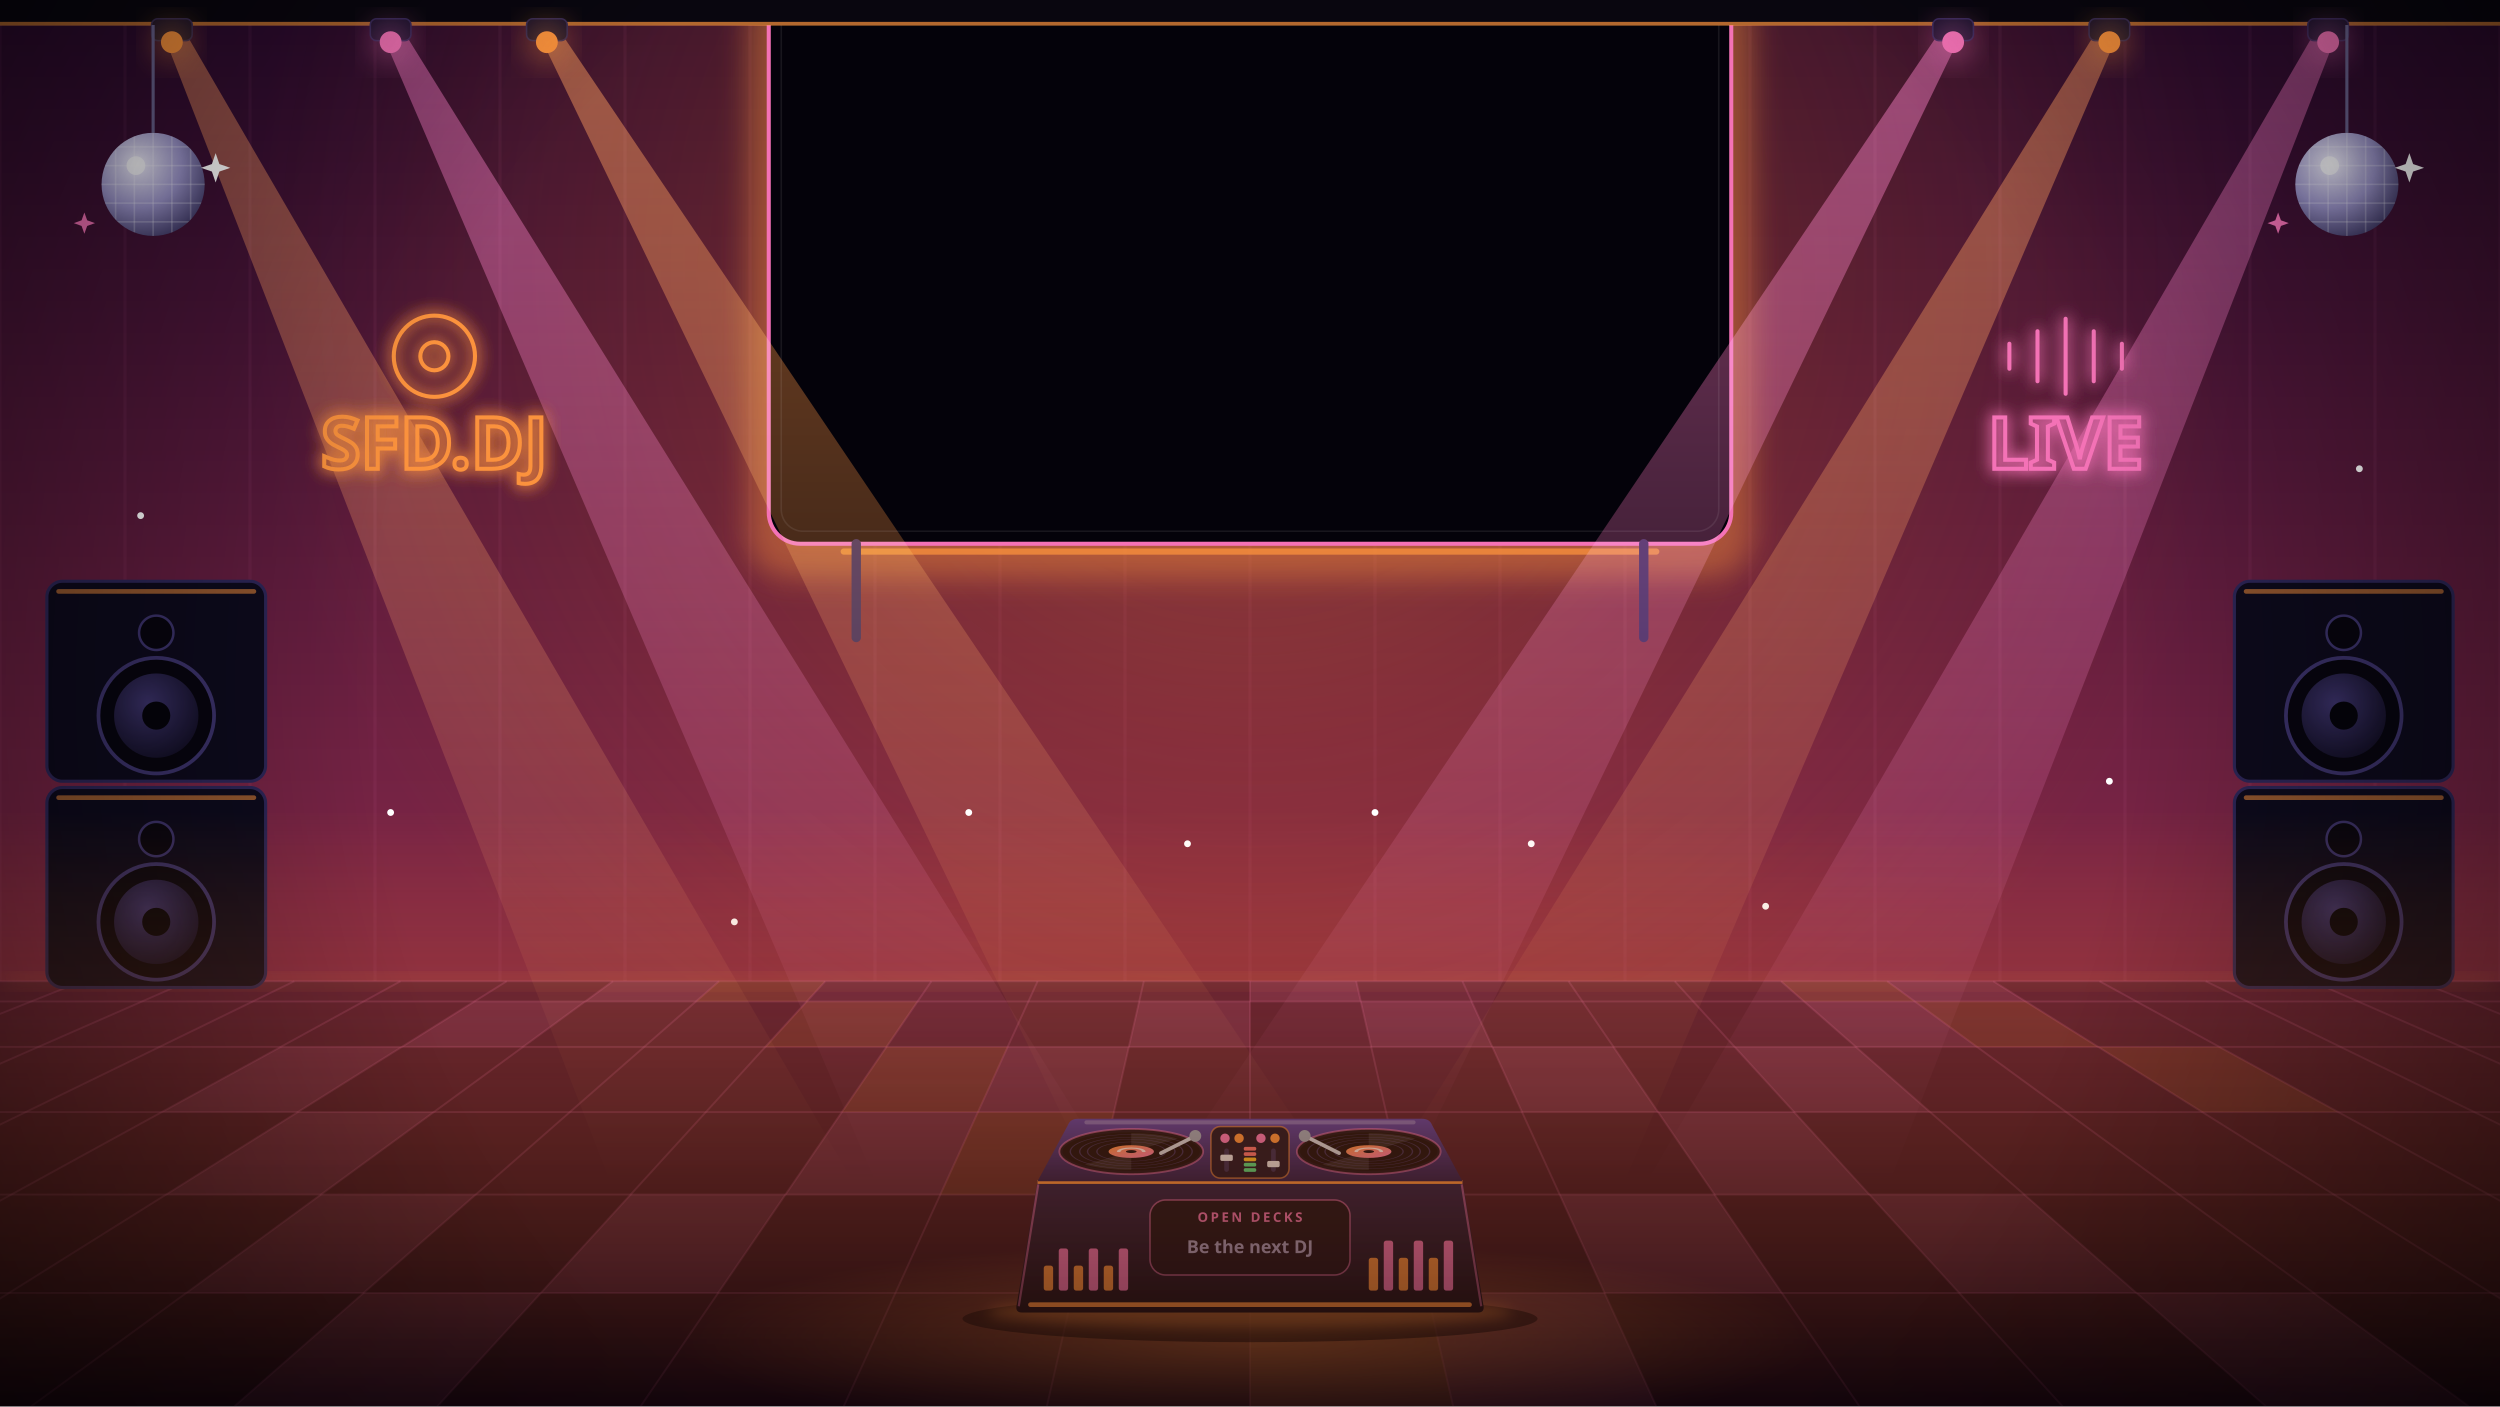
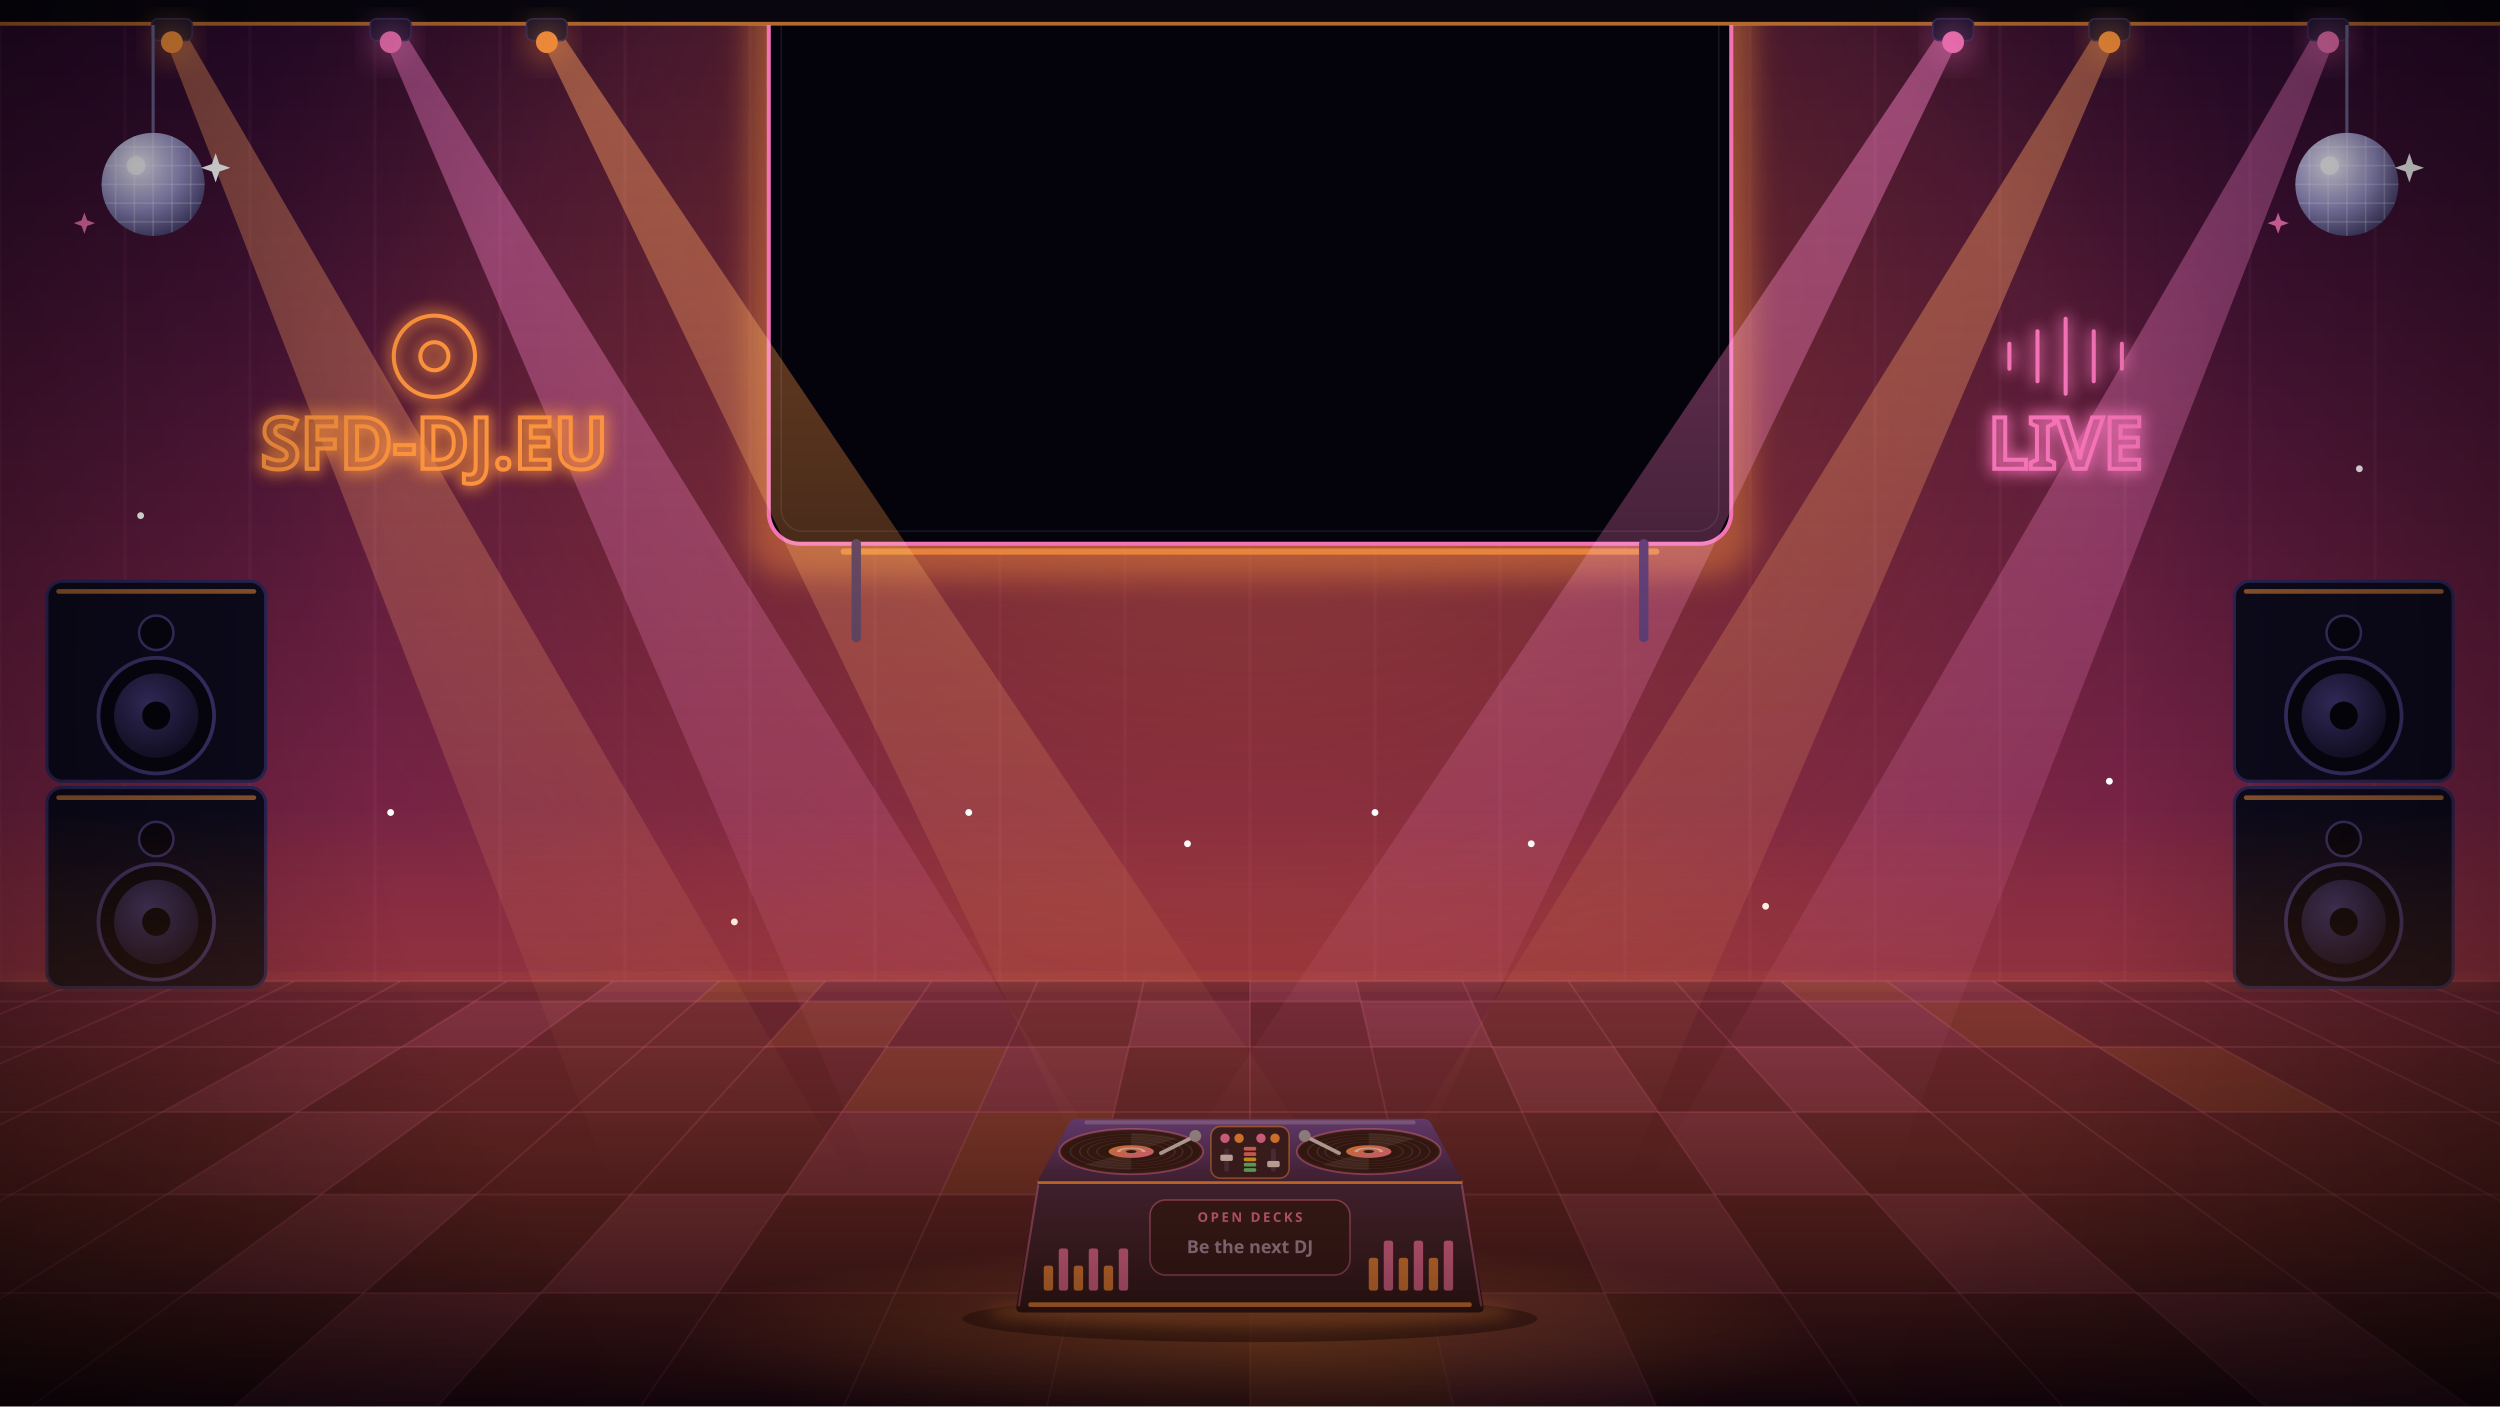
<svg xmlns="http://www.w3.org/2000/svg" width="1600" height="900" viewBox="0 0 1600 900" preserveAspectRatio="xMidYMin slice" aria-hidden="true">
  <defs>
    <linearGradient id="r5-wall" x1="0" y1="0" x2="0" y2="1">
      <stop stop-color="#2a0a2e" />
      <stop offset="1" stop-color="#8a2a4a" />
    </linearGradient>
    <linearGradient id="r5-floor" x1="0" y1="0" x2="0" y2="1">
      <stop stop-color="#5a1a3a" />
      <stop offset="1" stop-color="#12040c" />
    </linearGradient>
    <radialGradient id="r5-halo" cx="800" cy="172" r="640" gradientUnits="userSpaceOnUse">
      <stop stop-color="#fb923c" stop-opacity=".38" />
      <stop offset=".5" stop-color="#f97316" stop-opacity=".16" />
      <stop offset="1" stop-color="#f97316" stop-opacity="0" />
    </radialGradient>
    <linearGradient id="r5-beamA" x1="0" y1="0" x2="0" y2="1">
      <stop stop-color="#fb923c" stop-opacity=".5" />
      <stop offset="1" stop-color="#fb923c" stop-opacity="0" />
    </linearGradient>
    <linearGradient id="r5-beamB" x1="0" y1="0" x2="0" y2="1">
      <stop stop-color="#f472b6" stop-opacity=".5" />
      <stop offset="1" stop-color="#f472b6" stop-opacity="0" />
    </linearGradient>
    <radialGradient id="r5-pool" cx=".5" cy=".5" r=".5">
      <stop stop-color="#fb923c" stop-opacity=".55" />
      <stop offset="1" stop-color="#fb923c" stop-opacity="0" />
    </radialGradient>
    <radialGradient id="r5-cone" cx=".4" cy=".35" r=".8">
      <stop stop-color="#3a3168" />
      <stop offset="1" stop-color="#0d0a1c" />
    </radialGradient>
    <radialGradient id="r5-ball" cx=".35" cy=".3" r=".85">
      <stop stop-color="#f5f3ff" />
      <stop offset=".5" stop-color="#9a93c9" />
      <stop offset="1" stop-color="#2b2550" />
    </radialGradient>
    <radialGradient id="r5-vig" cx="800" cy="440" r="1020" gradientUnits="userSpaceOnUse">
      <stop offset=".55" stop-color="#000" stop-opacity="0" />
      <stop offset="1" stop-color="#000" stop-opacity=".6" />
    </radialGradient>
    <linearGradient id="r5-haze" x1="0" y1="0" x2="0" y2="1">
      <stop stop-color="#f97316" stop-opacity="0" />
      <stop offset="1" stop-color="#12040c" stop-opacity=".7" />
    </linearGradient>
    <filter id="r5-neon" x="-20%" y="-60%" width="140%" height="220%">
      <feGaussianBlur stdDeviation="5" result="b" />
      <feMerge>
        <feMergeNode in="b" />
        <feMergeNode in="b" />
        <feMergeNode in="SourceGraphic" />
      </feMerge>
    </filter>
    <filter id="r5-soft" x="-30%" y="-30%" width="160%" height="160%">
      <feGaussianBlur stdDeviation="9" />
    </filter>
  </defs>
  <rect width="1600" height="652" fill="url(#r5-wall)" />
  <rect x="-1" width="2" height="628" fill="#f472b6" opacity=".06" />
  <rect x="79" width="2" height="628" fill="#f472b6" opacity=".06" />
  <rect x="159" width="2" height="628" fill="#f472b6" opacity=".06" />
  <rect x="239" width="2" height="628" fill="#f472b6" opacity=".06" />
  <rect x="319" width="2" height="628" fill="#f472b6" opacity=".06" />
  <rect x="399" width="2" height="628" fill="#f472b6" opacity=".06" />
  <rect x="479" width="2" height="628" fill="#f472b6" opacity=".06" />
  <rect x="559" width="2" height="628" fill="#f472b6" opacity=".06" />
  <rect x="639" width="2" height="628" fill="#f472b6" opacity=".06" />
  <rect x="719" width="2" height="628" fill="#f472b6" opacity=".06" />
  <rect x="799" width="2" height="628" fill="#f472b6" opacity=".06" />
  <rect x="879" width="2" height="628" fill="#f472b6" opacity=".06" />
  <rect x="959" width="2" height="628" fill="#f472b6" opacity=".06" />
  <rect x="1039" width="2" height="628" fill="#f472b6" opacity=".06" />
  <rect x="1119" width="2" height="628" fill="#f472b6" opacity=".06" />
  <rect x="1199" width="2" height="628" fill="#f472b6" opacity=".06" />
  <rect x="1279" width="2" height="628" fill="#f472b6" opacity=".06" />
  <rect x="1359" width="2" height="628" fill="#f472b6" opacity=".06" />
  <rect x="1439" width="2" height="628" fill="#f472b6" opacity=".06" />
  <rect x="1519" width="2" height="628" fill="#f472b6" opacity=".06" />
  <rect x="1599" width="2" height="628" fill="#f472b6" opacity=".06" />
  <rect width="1600" height="900" fill="url(#r5-halo)" />
  <rect x="478" y="-14" width="644" height="384" rx="28" fill="#fb923c" opacity=".4" filter="url(#r5-soft)" />
  <rect x="492" y="-12" width="616" height="360" rx="20" fill="#04020a" stroke="#f472b6" stroke-width="2.6" />
  <rect x="500" y="-4" width="600" height="344" rx="14" fill="none" stroke="#fff" stroke-opacity=".08" />
  <rect x="538" y="351" width="524" height="4" rx="2" fill="#fb923c" opacity=".75" />
  <path d="M548 348v60M1052 348v60" stroke="#2c2556" stroke-width="6" stroke-linecap="round" />
  <rect y="628" width="1600" height="272" fill="url(#r5-floor)" />
  <rect y="624" width="1600" height="8" fill="#fb923c" opacity=".3" filter="url(#r5-soft)" />
  <g stroke="#f472b6" stroke-opacity=".2" stroke-width="1.2">
    <line x1="-151.509" y1="628" x2="-1020" y2="900" />
    <line x1="-83.544" y1="628" x2="-890" y2="900" />
    <line x1="-15.579" y1="628" x2="-760" y2="900" />
    <line x1="52.386" y1="628" x2="-630" y2="900" />
    <line x1="120.351" y1="628" x2="-500" y2="900" />
    <line x1="188.316" y1="628" x2="-370" y2="900" />
    <line x1="256.281" y1="628" x2="-240" y2="900" />
    <line x1="324.246" y1="628" x2="-110" y2="900" />
    <line x1="392.211" y1="628" x2="20" y2="900" />
    <line x1="460.175" y1="628" x2="150" y2="900" />
    <line x1="528.14" y1="628" x2="280" y2="900" />
    <line x1="596.105" y1="628" x2="410" y2="900" />
    <line x1="664.07" y1="628" x2="540" y2="900" />
    <line x1="732.035" y1="628" x2="670" y2="900" />
    <line x1="800" y1="628" x2="800" y2="900" />
    <line x1="867.965" y1="628" x2="930" y2="900" />
    <line x1="935.93" y1="628" x2="1060" y2="900" />
    <line x1="1003.895" y1="628" x2="1190" y2="900" />
    <line x1="1071.86" y1="628" x2="1320" y2="900" />
    <line x1="1139.825" y1="628" x2="1450" y2="900" />
    <line x1="1207.789" y1="628" x2="1580" y2="900" />
    <line x1="1275.754" y1="628" x2="1710" y2="900" />
    <line x1="1343.719" y1="628" x2="1840" y2="900" />
    <line x1="1411.684" y1="628" x2="1970" y2="900" />
    <line x1="1479.649" y1="628" x2="2100" y2="900" />
    <line x1="1547.614" y1="628" x2="2230" y2="900" />
    <line x1="1615.579" y1="628" x2="2360" y2="900" />
    <line x1="1683.544" y1="628" x2="2490" y2="900" />
    <line x1="1751.509" y1="628" x2="2620" y2="900" />
    <line x1="0" x2="1600" y1="628" y2="628" />
    <line x1="0" x2="1600" y1="640.933" y2="640.933" />
    <line x1="0" x2="1600" y1="670.021" y2="670.021" />
    <line x1="0" x2="1600" y1="711.718" y2="711.718" />
    <line x1="0" x2="1600" y1="764.525" y2="764.525" />
    <line x1="0" x2="1600" y1="827.508" y2="827.508" />
  </g>
  <polygon class="sc-tile" points="392.211,628 460.175,628 445.427,640.933 374.512,640.933" fill="#f472b6" opacity=".16" style="animation-delay: 1.4s;" />
  <polygon class="sc-tile" points="460.175,628 528.14,628 516.341,640.933 445.427,640.933" fill="#fb923c" opacity=".16" style="animation-delay: 0.3s;" />
  <polygon class="sc-tile" points="800,628 867.965,628 870.915,640.933 800,640.933" fill="#f472b6" opacity=".16" style="animation-delay: 2s;" />
  <polygon class="sc-tile" points="1139.825,628 1207.789,628 1225.488,640.933 1154.573,640.933" fill="#fb923c" opacity=".16" style="animation-delay: 1.3s;" />
  <polygon class="sc-tile" points="1207.789,628 1275.754,628 1296.402,640.933 1225.488,640.933" fill="#f472b6" opacity=".16" style="animation-delay: 0.2s;" />
  <polygon class="sc-tile" points="303.598,640.933 374.512,640.933 334.709,670.021 257.16,670.021" fill="#f472b6" opacity=".16" style="animation-delay: 0.8s;" />
  <polygon class="sc-tile" points="516.341,640.933 587.256,640.933 567.354,670.021 489.806,670.021" fill="#fb923c" opacity=".16" style="animation-delay: 2.3s;" />
  <polygon class="sc-tile" points="729.085,640.933 800,640.933 800,670.021 722.451,670.021" fill="#f472b6" opacity=".16" style="animation-delay: 1.4s;" />
  <polygon class="sc-tile" points="870.915,640.933 941.829,640.933 955.097,670.021 877.549,670.021" fill="#f472b6" opacity=".16" style="animation-delay: 1.6s;" />
  <polygon class="sc-tile" points="1154.573,640.933 1225.488,640.933 1265.291,670.021 1187.743,670.021" fill="#f472b6" opacity=".16" style="animation-delay: 2s;" />
  <polygon class="sc-tile" points="1225.488,640.933 1296.402,640.933 1342.84,670.021 1265.291,670.021" fill="#fb923c" opacity=".16" style="animation-delay: 0.9s;" />
  <polygon class="sc-tile" points="179.611,670.021 257.16,670.021 190.591,711.718 103.532,711.718" fill="#f472b6" opacity=".16" style="animation-delay: 0.2s;" />
  <polygon class="sc-tile" points="567.354,670.021 644.903,670.021 625.883,711.718 538.825,711.718" fill="#fb923c" opacity=".16" style="animation-delay: 1.9s;" />
  <polygon class="sc-tile" points="644.903,670.021 722.451,670.021 712.942,711.718 625.883,711.718" fill="#f472b6" opacity=".16" style="animation-delay: 0.8s;" />
  <polygon class="sc-tile" points="955.097,670.021 1032.646,670.021 1061.175,711.718 974.117,711.718" fill="#f472b6" opacity=".16" style="animation-delay: 1.2s;" />
  <polygon class="sc-tile" points="1110.194,670.021 1187.743,670.021 1235.292,711.718 1148.234,711.718" fill="#f472b6" opacity=".16" style="animation-delay: 1.4s;" />
  <polygon class="sc-tile" points="1342.84,670.021 1420.389,670.021 1496.468,711.718 1409.409,711.718" fill="#fb923c" opacity=".16" style="animation-delay: 0.5s;" />
  <polygon class="sc-tile" points="190.591,711.718 277.649,711.718 205.386,764.525 106.284,764.525" fill="#f472b6" opacity=".16" style="animation-delay: 2.2s;" />
  <polygon class="sc-tile" points="538.825,711.718 625.883,711.718 601.795,764.525 502.693,764.525" fill="#f472b6" opacity=".16" style="animation-delay: 0.2s;" />
  <polygon class="sc-tile" points="625.883,711.718 712.942,711.718 700.898,764.525 601.795,764.525" fill="#fb923c" opacity=".16" style="animation-delay: 1.5s;" />
  <polygon class="sc-tile" points="1061.175,711.718 1148.234,711.718 1196.409,764.525 1097.307,764.525" fill="#f472b6" opacity=".16" style="animation-delay: 0.8s;" />
  <polygon class="sc-tile" points="205.386,764.525 304.488,764.525 232.666,827.508 119.199,827.508" fill="#f472b6" opacity=".16" style="animation-delay: 1.8s;" />
  <polygon class="sc-tile" points="403.591,764.525 502.693,764.525 459.6,827.508 346.133,827.508" fill="#f472b6" opacity=".16" style="animation-delay: 2s;" />
  <polygon class="sc-tile" points="700.898,764.525 800,764.525 800,827.508 686.533,827.508" fill="#fb923c" opacity=".16" style="animation-delay: 1.1s;" />
  <polygon class="sc-tile" points="998.205,764.525 1097.307,764.525 1140.4,827.508 1026.934,827.508" fill="#f472b6" opacity=".16" style="animation-delay: 0.2s;" />
  <polygon class="sc-tile" points="1196.409,764.525 1295.512,764.525 1367.334,827.508 1253.867,827.508" fill="#f472b6" opacity=".16" style="animation-delay: 0.4s;" />
  <polygon class="sc-tile" points="232.666,827.508 346.133,827.508 280,900 150,900" fill="#f472b6" opacity=".16" style="animation-delay: 1.4s;" />
  <polygon class="sc-tile" points="800,827.508 913.467,827.508 930,900 800,900" fill="#fb923c" opacity=".16" style="animation-delay: 0.7s;" />
  <polygon class="sc-tile" points="913.467,827.508 1026.934,827.508 1060,900 930,900" fill="#f472b6" opacity=".16" style="animation-delay: 2s;" />
  <polygon class="sc-tile" points="1367.334,827.508 1480.801,827.508 1580,900 1450,900" fill="#f472b6" opacity=".16" style="animation-delay: 0s;" />
  <polygon class="sc-tile" points="1594.268,827.508 1707.734,827.508 1840,900 1710,900" fill="#f472b6" opacity=".16" style="animation-delay: 0.2s;" />
  <polygon class="sc-tile" points="20,900 150,900 57.072,981.491 -91.514,981.491" fill="#f472b6" opacity=".16" style="animation-delay: 0.8s;" />
  <polygon class="sc-tile" points="280,900 410,900 354.243,981.491 205.657,981.491" fill="#f472b6" opacity=".16" style="animation-delay: 1s;" />
  <polygon class="sc-tile" points="800,900 930,900 948.586,981.491 800,981.491" fill="#f472b6" opacity=".16" style="animation-delay: 1.4s;" />
  <polygon class="sc-tile" points="930,900 1060,900 1097.171,981.491 948.586,981.491" fill="#fb923c" opacity=".16" style="animation-delay: 0.3s;" />
  <polygon class="sc-tile" points="1580,900 1710,900 1840.1,981.491 1691.514,981.491" fill="#f472b6" opacity=".16" style="animation-delay: 2s;" />
  <g transform="translate(0 0)">
    <ellipse cx="800" cy="858" rx="370" ry="64" fill="url(#r5-pool)" />
    <ellipse cx="800" cy="844" rx="184" ry="15" fill="#000" opacity=".55" />
  </g>
  <g style="mix-blend-mode: screen;">
    <path class="sc-beam" d="M103 18H117L548 760H392Z" fill="url(#r5-beamA)" style="transform-origin: 110px 18px; animation-delay: 0s;" />
    <path class="sc-beam" d="M243 18H257L718 760H562Z" fill="url(#r5-beamB)" style="transform-origin: 250px 18px; animation-delay: -1.6s;" />
    <path class="sc-beam" d="M343 18H357L858 760H702Z" fill="url(#r5-beamA)" style="transform-origin: 350px 18px; animation-delay: -3.2s;" />
    <path class="sc-beam" d="M1243 18H1257L898 760H742Z" fill="url(#r5-beamB)" style="transform-origin: 1250px 18px; animation-delay: -0.8s;" />
    <path class="sc-beam" d="M1343 18H1357L1038 760H882Z" fill="url(#r5-beamA)" style="transform-origin: 1350px 18px; animation-delay: -2.4s;" />
    <path class="sc-beam" d="M1483 18H1497L1208 760H1052Z" fill="url(#r5-beamB)" style="transform-origin: 1490px 18px; animation-delay: -4s;" />
  </g>
  <rect width="1600" height="16" fill="#09060f" />
  <rect y="14" width="1600" height="2.4" fill="#fb923c" opacity=".7" />
  <g>
    <rect x="97" y="12" width="26" height="14" rx="4" fill="#150f2a" stroke="#2c2556" />
    <circle cx="110" cy="27" r="7" fill="#fb923c" />
    <circle cx="110" cy="27" r="14" fill="#fb923c" opacity=".35" filter="url(#r5-soft)" />
  </g>
  <g>
    <rect x="237" y="12" width="26" height="14" rx="4" fill="#150f2a" stroke="#2c2556" />
    <circle cx="250" cy="27" r="7" fill="#f472b6" />
    <circle cx="250" cy="27" r="14" fill="#f472b6" opacity=".35" filter="url(#r5-soft)" />
  </g>
  <g>
    <rect x="337" y="12" width="26" height="14" rx="4" fill="#150f2a" stroke="#2c2556" />
    <circle cx="350" cy="27" r="7" fill="#fb923c" />
    <circle cx="350" cy="27" r="14" fill="#fb923c" opacity=".35" filter="url(#r5-soft)" />
  </g>
  <g>
    <rect x="1237" y="12" width="26" height="14" rx="4" fill="#150f2a" stroke="#2c2556" />
    <circle cx="1250" cy="27" r="7" fill="#f472b6" />
    <circle cx="1250" cy="27" r="14" fill="#f472b6" opacity=".35" filter="url(#r5-soft)" />
  </g>
  <g>
    <rect x="1337" y="12" width="26" height="14" rx="4" fill="#150f2a" stroke="#2c2556" />
    <circle cx="1350" cy="27" r="7" fill="#fb923c" />
    <circle cx="1350" cy="27" r="14" fill="#fb923c" opacity=".35" filter="url(#r5-soft)" />
  </g>
  <g>
    <rect x="1477" y="12" width="26" height="14" rx="4" fill="#150f2a" stroke="#2c2556" />
    <circle cx="1490" cy="27" r="7" fill="#f472b6" />
    <circle cx="1490" cy="27" r="14" fill="#f472b6" opacity=".35" filter="url(#r5-soft)" />
  </g>
  <g>
    <path d="M98 16V85" stroke="#6b6490" stroke-width="2" />
    <circle cx="98" cy="118" r="33" fill="url(#r5-ball)" />
    <g stroke="#fff" stroke-opacity=".22" stroke-width="1" fill="none" clip-path="url(#r5-clipball98)">
      <path d="M74 85V151" />
      <path d="M86 85V151" />
      <path d="M98 85V151" />
      <path d="M110 85V151" />
      <path d="M122 85V151" />
      <path d="M65 94H131" />
      <path d="M65 106H131" />
      <path d="M65 118H131" />
      <path d="M65 130H131" />
      <path d="M65 142H131" />
    </g>
    <circle cx="87" cy="106" r="6" fill="#fff" opacity=".7" />
    <path class="av sc-star" d="M138 98l2.4 7 7 2.4-7 2.4-2.4 7-2.4-7-7-2.4 7-2.4Z" fill="#fff" style="animation-delay: 0s;" />
    <path class="av sc-star" d="M54 136l1.8 5 5 1.8-5 1.8-1.8 5-1.8-5-5-1.8 5-1.8Z" fill="#f472b6" style="animation-delay: 0.8s;" />
    <clipPath id="r5-clipball98">
      <circle cx="98" cy="118" r="33" />
    </clipPath>
  </g>
  <g>
    <path d="M1502 16V85" stroke="#6b6490" stroke-width="2" />
    <circle cx="1502" cy="118" r="33" fill="url(#r5-ball)" />
    <g stroke="#fff" stroke-opacity=".22" stroke-width="1" fill="none" clip-path="url(#r5-clipball1502)">
      <path d="M1478 85V151" />
      <path d="M1490 85V151" />
      <path d="M1502 85V151" />
      <path d="M1514 85V151" />
      <path d="M1526 85V151" />
      <path d="M1469 94H1535" />
      <path d="M1469 106H1535" />
      <path d="M1469 118H1535" />
      <path d="M1469 130H1535" />
      <path d="M1469 142H1535" />
    </g>
    <circle cx="1491" cy="106" r="6" fill="#fff" opacity=".7" />
    <path class="av sc-star" d="M1542 98l2.4 7 7 2.4-7 2.4-2.4 7-2.4-7-7-2.4 7-2.4Z" fill="#fff" style="animation-delay: 1.2s;" />
    <path class="av sc-star" d="M1458 136l1.8 5 5 1.8-5 1.8-1.8 5-1.8-5-5-1.8 5-1.8Z" fill="#f472b6" style="animation-delay: 2s;" />
    <clipPath id="r5-clipball1502">
      <circle cx="1502" cy="118" r="33" />
    </clipPath>
  </g>
  <g>
    <rect x="30" y="372" width="140" height="128" rx="10" fill="#0d0a1c" stroke="#2c2556" stroke-width="2" />
    <rect x="36" y="377" width="128" height="3" rx="1.5" fill="#fb923c" opacity=".55" />
    <circle cx="100" cy="405" r="11" fill="#07050f" stroke="#3a3168" stroke-width="1.6" />
    <circle cx="100" cy="458" r="37" fill="#07050f" stroke="#3a3168" stroke-width="2.4" />
    <circle class="av sc-woofer" cx="100" cy="458" r="27" fill="url(#r5-cone)" />
    <circle cx="100" cy="458" r="9" fill="#05040b" />
  </g>
  <g>
    <rect x="30" y="504" width="140" height="128" rx="10" fill="#0d0a1c" stroke="#2c2556" stroke-width="2" />
    <rect x="36" y="509" width="128" height="3" rx="1.5" fill="#fb923c" opacity=".55" />
    <circle cx="100" cy="537" r="11" fill="#07050f" stroke="#3a3168" stroke-width="1.6" />
    <circle cx="100" cy="590" r="37" fill="#07050f" stroke="#3a3168" stroke-width="2.4" />
    <circle class="av sc-woofer" cx="100" cy="590" r="27" fill="url(#r5-cone)" />
    <circle cx="100" cy="590" r="9" fill="#05040b" />
  </g>
  <g>
    <rect x="1430" y="372" width="140" height="128" rx="10" fill="#0d0a1c" stroke="#2c2556" stroke-width="2" />
    <rect x="1436" y="377" width="128" height="3" rx="1.5" fill="#fb923c" opacity=".55" />
    <circle cx="1500" cy="405" r="11" fill="#07050f" stroke="#3a3168" stroke-width="1.6" />
    <circle cx="1500" cy="458" r="37" fill="#07050f" stroke="#3a3168" stroke-width="2.4" />
    <circle class="av sc-woofer" cx="1500" cy="458" r="27" fill="url(#r5-cone)" />
    <circle cx="1500" cy="458" r="9" fill="#05040b" />
  </g>
  <g>
    <rect x="1430" y="504" width="140" height="128" rx="10" fill="#0d0a1c" stroke="#2c2556" stroke-width="2" />
    <rect x="1436" y="509" width="128" height="3" rx="1.5" fill="#fb923c" opacity=".55" />
    <circle cx="1500" cy="537" r="11" fill="#07050f" stroke="#3a3168" stroke-width="1.6" />
    <circle cx="1500" cy="590" r="37" fill="#07050f" stroke="#3a3168" stroke-width="2.4" />
    <circle class="av sc-woofer" cx="1500" cy="590" r="27" fill="url(#r5-cone)" />
    <circle cx="1500" cy="590" r="9" fill="#05040b" />
  </g>
  <g filter="url(#r5-neon)" font-family="Figtree, system-ui, sans-serif" font-weight="900" text-anchor="middle">
-     <text x="278" y="300" font-size="46" fill="none" stroke="#fb923c" stroke-width="2.6">SFD.DJ</text>
+     <text x="278" y="300" font-size="46" fill="none" stroke="#fb923c" stroke-width="2.6">SFD-DJ.EU</text>
    <text x="1322" y="300" font-size="46" fill="none" stroke="#f472b6" stroke-width="2.6">LIVE</text>
  </g>
  <g fill="none" stroke-width="2.6" filter="url(#r5-neon)">
    <circle cx="278" cy="228" r="26" stroke="#fb923c" />
    <circle cx="278" cy="228" r="9" stroke="#fb923c" />
    <path d="M1322 252V204M1304 244V212M1340 244V212M1286 236V220M1358 236V220" stroke="#f472b6" stroke-linecap="round" />
  </g>
  <circle class="sc-star" cx="620" cy="520" r="2.2" fill="#fff" style="animation-delay: 0s;" />
  <circle class="sc-star" cx="980" cy="540" r="2.2" fill="#fff" style="animation-delay: 0.37s;" />
  <circle class="sc-star" cx="250" cy="520" r="2.2" fill="#fff" style="animation-delay: 0.74s;" />
  <circle class="sc-star" cx="1350" cy="500" r="2.2" fill="#fff" style="animation-delay: 1.11s;" />
  <circle class="sc-star" cx="470" cy="590" r="2.2" fill="#fff" style="animation-delay: 1.48s;" />
  <circle class="sc-star" cx="1130" cy="580" r="2.2" fill="#fff" style="animation-delay: 1.85s;" />
  <circle class="sc-star" cx="90" cy="330" r="2.2" fill="#fff" style="animation-delay: 2.22s;" />
  <circle class="sc-star" cx="1510" cy="300" r="2.2" fill="#fff" style="animation-delay: 0.19s;" />
  <circle class="sc-star" cx="760" cy="540" r="2.2" fill="#fff" style="animation-delay: 0.56s;" />
  <circle class="sc-star" cx="880" cy="520" r="2.2" fill="#fff" style="animation-delay: 0.93s;" />
  <svg x="650" y="690" width="300" height="150" viewBox="0 0 300 150" overflow="visible">
    <defs>
      <linearGradient id="r5-b-desk" x1="0" y1="26" x2="0" y2="66" gradientUnits="userSpaceOnUse">
        <stop stop-color="#4d389e" />
        <stop offset="1" stop-color="#1d1346" />
      </linearGradient>
      <linearGradient id="r5-b-face" x1="0" y1="66" x2="0" y2="150" gradientUnits="userSpaceOnUse">
        <stop stop-color="#1e1544" />
        <stop offset="1" stop-color="#07050f" />
      </linearGradient>
      <linearGradient id="r5-b-label" x1="-15" y1="-15" x2="15" y2="15" gradientUnits="userSpaceOnUse">
        <stop stop-color="#fb923c" />
        <stop offset="1" stop-color="#f472b6" />
      </linearGradient>
      <filter id="r5-b-blur" x="-20%" y="-300%" width="140%" height="700%">
        <feGaussianBlur stdDeviation="4" />
      </filter>
    </defs>
    <ellipse cx="150" cy="150" rx="168" ry="10" fill="#fb923c" opacity=".5" filter="url(#r5-b-blur)" />
    <path d="M14 66H286L299.5 146Q300 150 296 150H4Q0 150 0.5 146Z" fill="url(#r5-b-face)" />
    <path d="M18 67H282" stroke="#fb923c" stroke-width="5" opacity=".6" filter="url(#r5-b-blur)" />
    <path d="M14 66.5H286" stroke="#fb923c" stroke-width="2.4" />
    <path d="M14.5 68 2 146M285.5 68 298 146" stroke="#f472b6" stroke-opacity=".55" stroke-width="1.4" />
    <rect x="8" y="143.5" width="284" height="3" rx="1.5" fill="#fb923c" />
    <rect x="86" y="78" width="128" height="48" rx="10" fill="#0a0716" stroke="#f472b6" stroke-opacity=".6" />
    <text x="150" y="92" text-anchor="middle" font-family="Figtree, system-ui, sans-serif" font-size="8.5" font-weight="700" letter-spacing="1.6" fill="#f472b6">OPEN DECKS</text>
    <text x="150" y="112" text-anchor="middle" font-family="Figtree, system-ui, sans-serif" font-size="11.5" font-weight="600" fill="#a9a3c9">Be the next DJ</text>
    <rect class="av av-bottom sc-bar" x="18" y="120" width="6" height="16" rx="1.6" fill="#fb923c" style="animation-delay: 0s; animation-duration: 0.5s;" />
    <rect class="av av-bottom sc-bar" x="27.6" y="109" width="6" height="27" rx="1.6" fill="#f472b6" style="animation-delay: 0.27s; animation-duration: 0.65s;" />
    <rect class="av av-bottom sc-bar" x="37.2" y="120" width="6" height="16" rx="1.6" fill="#fb923c" style="animation-delay: 0.54s; animation-duration: 0.8s;" />
    <rect class="av av-bottom sc-bar" x="46.8" y="109" width="6" height="27" rx="1.6" fill="#f472b6" style="animation-delay: 0.18s; animation-duration: 0.5s;" />
    <rect class="av av-bottom sc-bar" x="56.4" y="120" width="6" height="16" rx="1.6" fill="#fb923c" style="animation-delay: 0.45s; animation-duration: 0.65s;" />
    <rect class="av av-bottom sc-bar" x="66" y="109" width="6" height="27" rx="1.6" fill="#f472b6" style="animation-delay: 0.09s; animation-duration: 0.8s;" />
    <rect class="av av-bottom sc-bar" x="226" y="115" width="6" height="21" rx="1.6" fill="#fb923c" style="animation-delay: 0.18s; animation-duration: 0.5s;" />
    <rect class="av av-bottom sc-bar" x="235.6" y="104" width="6" height="32" rx="1.6" fill="#f472b6" style="animation-delay: 0.45s; animation-duration: 0.65s;" />
    <rect class="av av-bottom sc-bar" x="245.2" y="115" width="6" height="21" rx="1.6" fill="#fb923c" style="animation-delay: 0.09s; animation-duration: 0.8s;" />
    <rect class="av av-bottom sc-bar" x="254.8" y="104" width="6" height="32" rx="1.6" fill="#f472b6" style="animation-delay: 0.36s; animation-duration: 0.5s;" />
    <rect class="av av-bottom sc-bar" x="264.4" y="115" width="6" height="21" rx="1.6" fill="#fb923c" style="animation-delay: 0s; animation-duration: 0.65s;" />
    <rect class="av av-bottom sc-bar" x="274" y="104" width="6" height="32" rx="1.6" fill="#f472b6" style="animation-delay: 0.27s; animation-duration: 0.8s;" />
    <path d="M40 26H260Q265 26 266.5 30L286 66H14L33.5 30Q35 26 40 26Z" fill="url(#r5-b-desk)" />
    <rect x="44" y="27" width="212" height="2.6" rx="1.3" fill="#fff" opacity=".24" />
    <g>
      <ellipse cx="74" cy="47" rx="46" ry="14.5" fill="#0c0919" stroke="#f472b6" stroke-opacity=".55" stroke-width="1.2" />
      <g transform="translate(74 47) scale(1 .28)">
        <g class="av sc-spin" style="animation-duration: 3.1s;">
          <circle r="44" fill="#05040b" />
          <g fill="none" stroke="#2a2250" stroke-width=".9">
            <circle r="39" />
            <circle r="33" />
            <circle r="28" />
            <circle r="22" />
          </g>
          <path d="M0 0V-42A42 42 0 0 1 29.7 -29.7ZM0 0V42A42 42 0 0 1 -29.7 29.7Z" fill="#fff" opacity=".1" />
          <circle r="14.5" fill="url(#r5-b-label)" />
          <path d="M-8 0A8 8 0 0 1 8 0" stroke="#fff" stroke-opacity=".85" stroke-width="2.4" stroke-linecap="round" fill="none" />
          <circle r="3.4" fill="#07050f" />
        </g>
      </g>
      <path d="M115 37 93 48" stroke="#cbd5e1" stroke-width="2.4" stroke-linecap="round" />
      <circle cx="115" cy="37" r="3.8" fill="#94a3b8" />
    </g>
    <g>
      <ellipse cx="226" cy="47" rx="46" ry="14.5" fill="#0c0919" stroke="#f472b6" stroke-opacity=".55" stroke-width="1.2" />
      <g transform="translate(226 47) scale(1 .28)">
        <g class="av sc-spin" style="animation-duration: 2.6s;">
          <circle r="44" fill="#05040b" />
          <g fill="none" stroke="#2a2250" stroke-width=".9">
            <circle r="39" />
            <circle r="33" />
            <circle r="28" />
            <circle r="22" />
          </g>
          <path d="M0 0V-42A42 42 0 0 1 29.7 -29.7ZM0 0V42A42 42 0 0 1 -29.7 29.7Z" fill="#fff" opacity=".1" />
          <circle r="14.5" fill="url(#r5-b-label)" />
          <path d="M-8 0A8 8 0 0 1 8 0" stroke="#fff" stroke-opacity=".85" stroke-width="2.4" stroke-linecap="round" fill="none" />
          <circle r="3.4" fill="#07050f" />
        </g>
      </g>
      <path d="M185 37 207 48" stroke="#cbd5e1" stroke-width="2.4" stroke-linecap="round" />
      <circle cx="185" cy="37" r="3.8" fill="#94a3b8" />
    </g>
    <rect x="125" y="31" width="50" height="33" rx="6" fill="#0f0b22" stroke="#fb923c" stroke-opacity=".6" />
    <circle cx="134" cy="38.5" r="3" fill="#f472b6" />
    <circle cx="143" cy="38.5" r="3" fill="#fb923c" />
    <circle cx="157" cy="38.5" r="3" fill="#f472b6" />
    <circle cx="166" cy="38.5" r="3" fill="#fb923c" />
    <rect x="133.5" y="45" width="3" height="15" rx="1.5" fill="#2a2450" />
    <rect x="163.5" y="45" width="3" height="15" rx="1.5" fill="#2a2450" />
    <rect class="av sc-fader" x="131" y="49" width="8" height="4" rx="1" fill="#e5e7eb" />
    <rect class="av sc-fader" x="161" y="53" width="8" height="4" rx="1" fill="#e5e7eb" style="animation-delay: -0.7s; animation-duration: 1.9s;" />
    <rect class="av sc-led" x="146" y="44" width="8" height="2.4" rx="1" fill="#f87171" style="animation-delay: 0s;" />
    <rect class="av sc-led" x="146" y="47.4" width="8" height="2.4" rx="1" fill="#f87171" style="animation-delay: 0.13s;" />
    <rect class="av sc-led" x="146" y="50.8" width="8" height="2.4" rx="1" fill="#fbbf24" style="animation-delay: 0.26s;" />
    <rect class="av sc-led" x="146" y="54.2" width="8" height="2.4" rx="1" fill="#4ade80" style="animation-delay: 0.39s;" />
    <rect class="av sc-led" x="146" y="57.6" width="8" height="2.4" rx="1" fill="#4ade80" style="animation-delay: 0.52s;" />
  </svg>
  <rect y="520" width="1600" height="380" fill="url(#r5-haze)" />
  <rect width="1600" height="900" fill="url(#r5-vig)" />
</svg>
